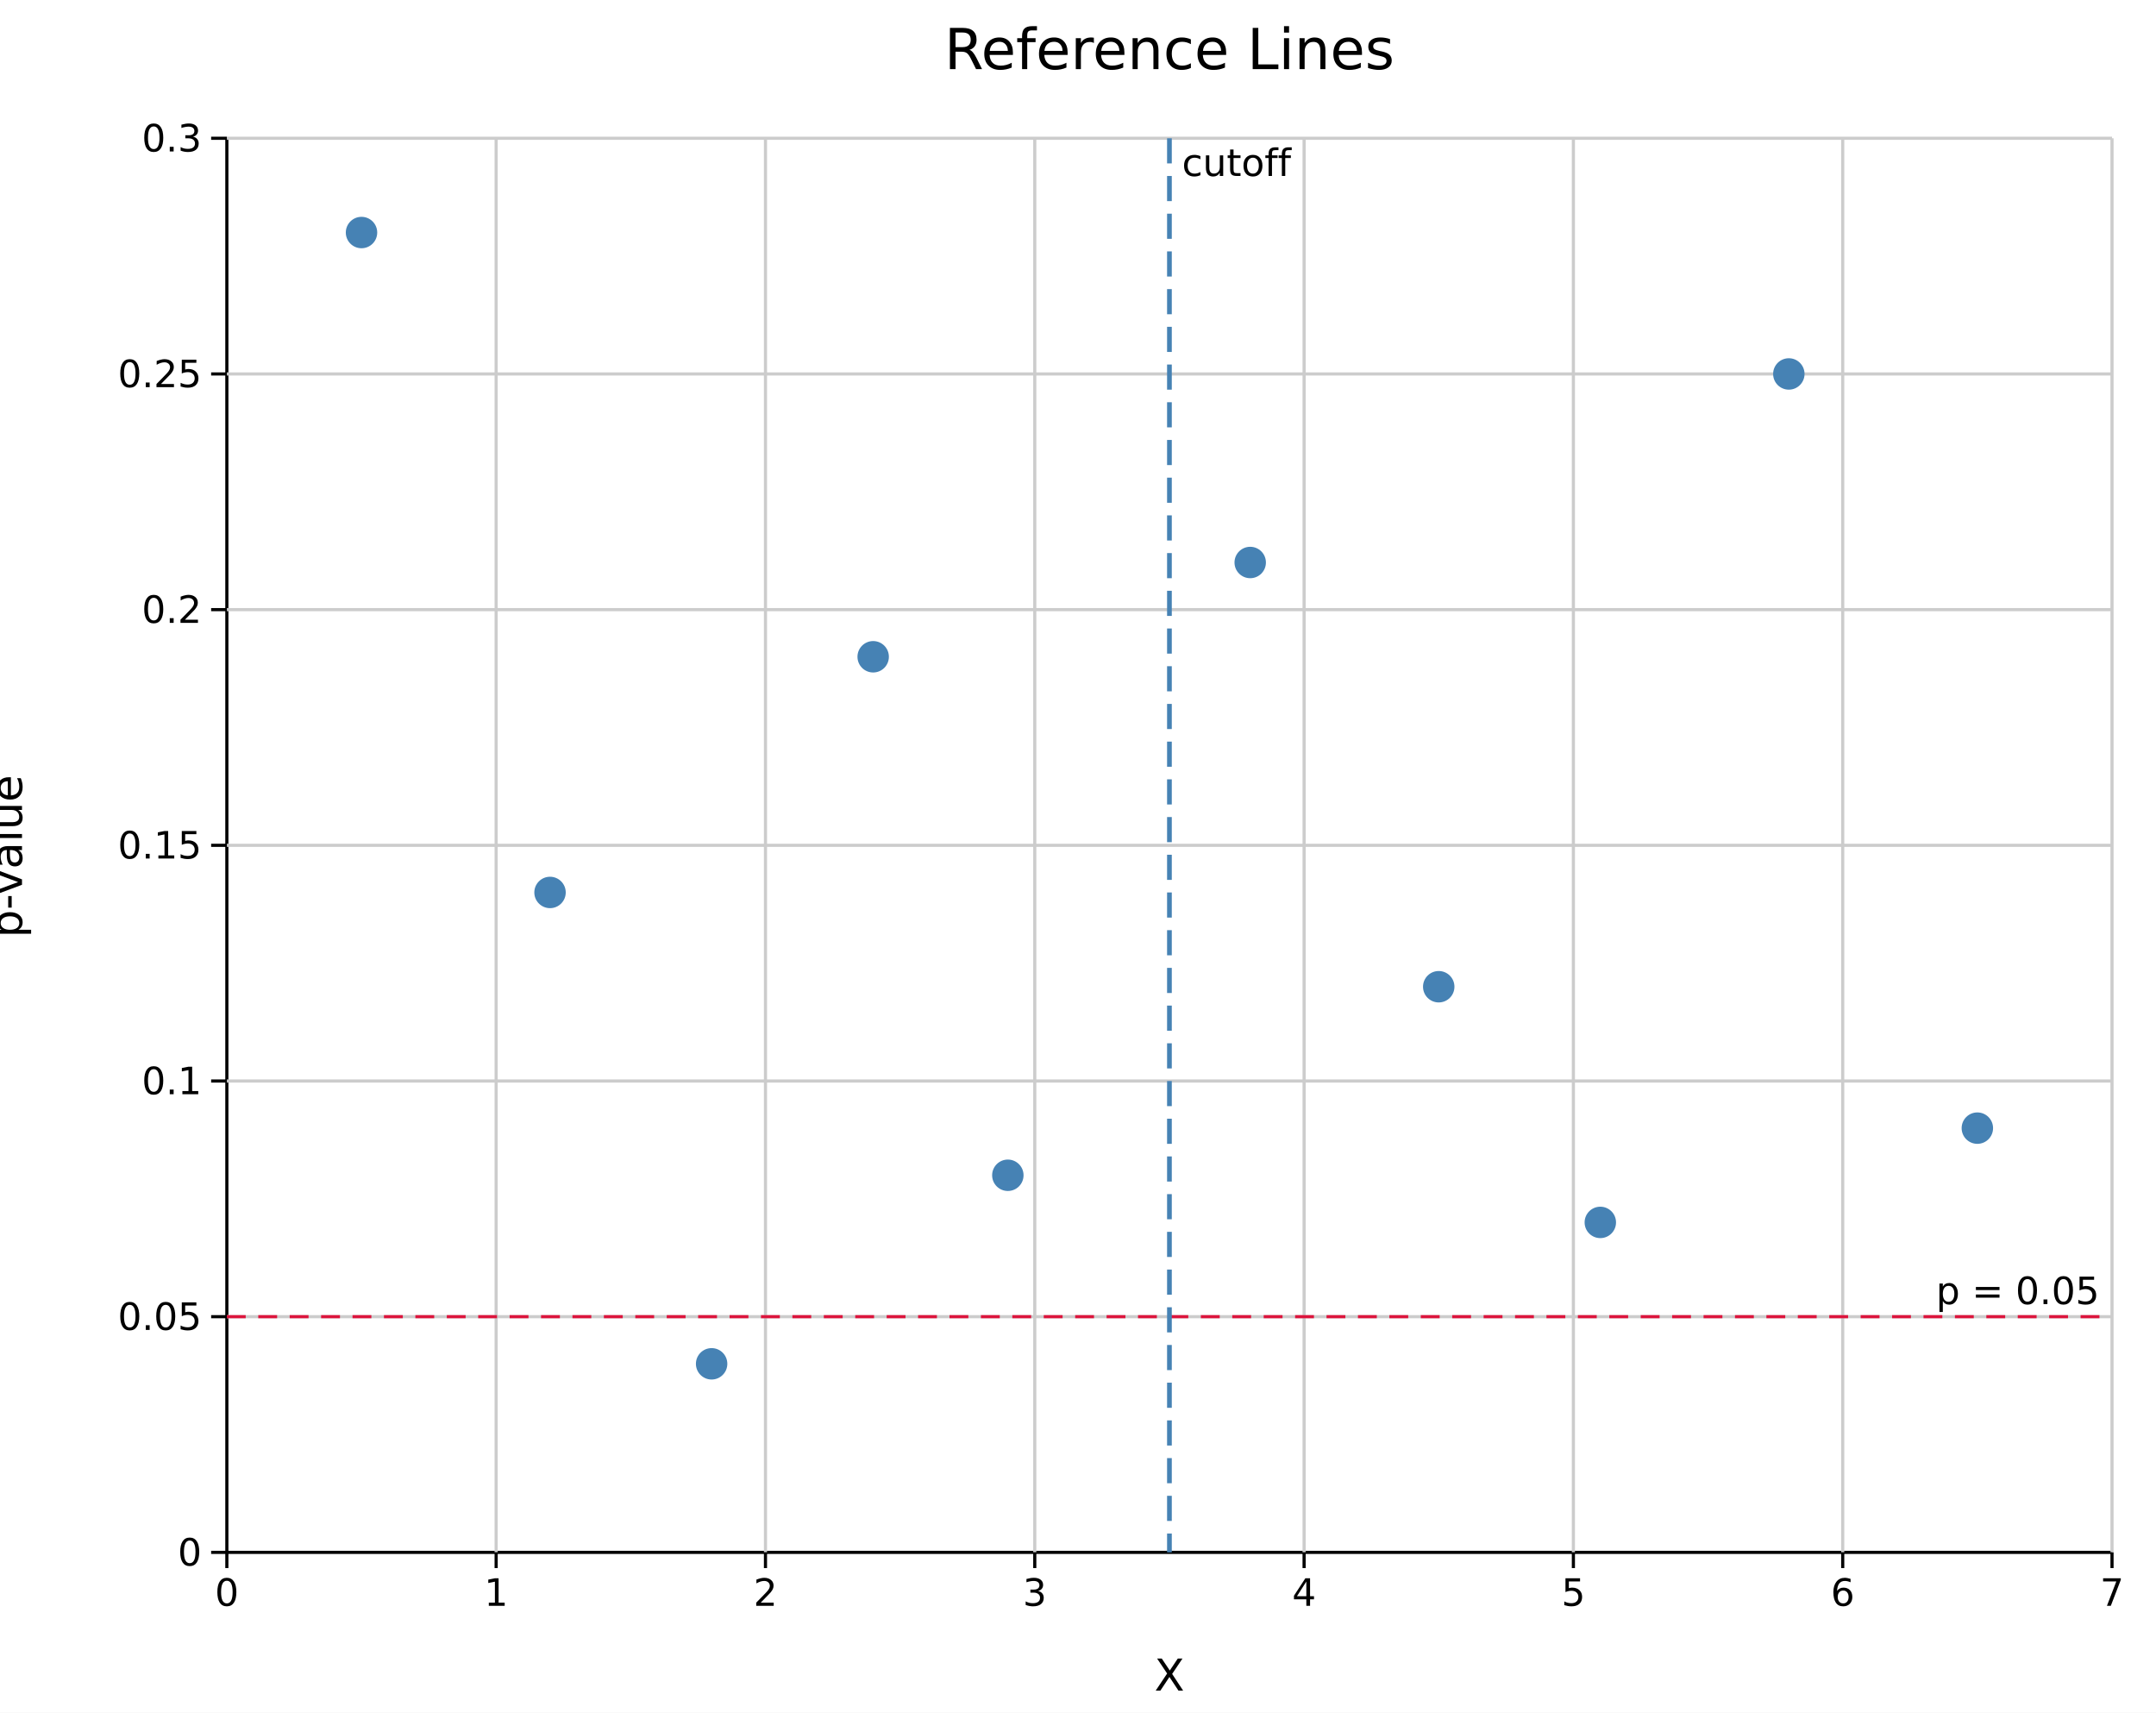
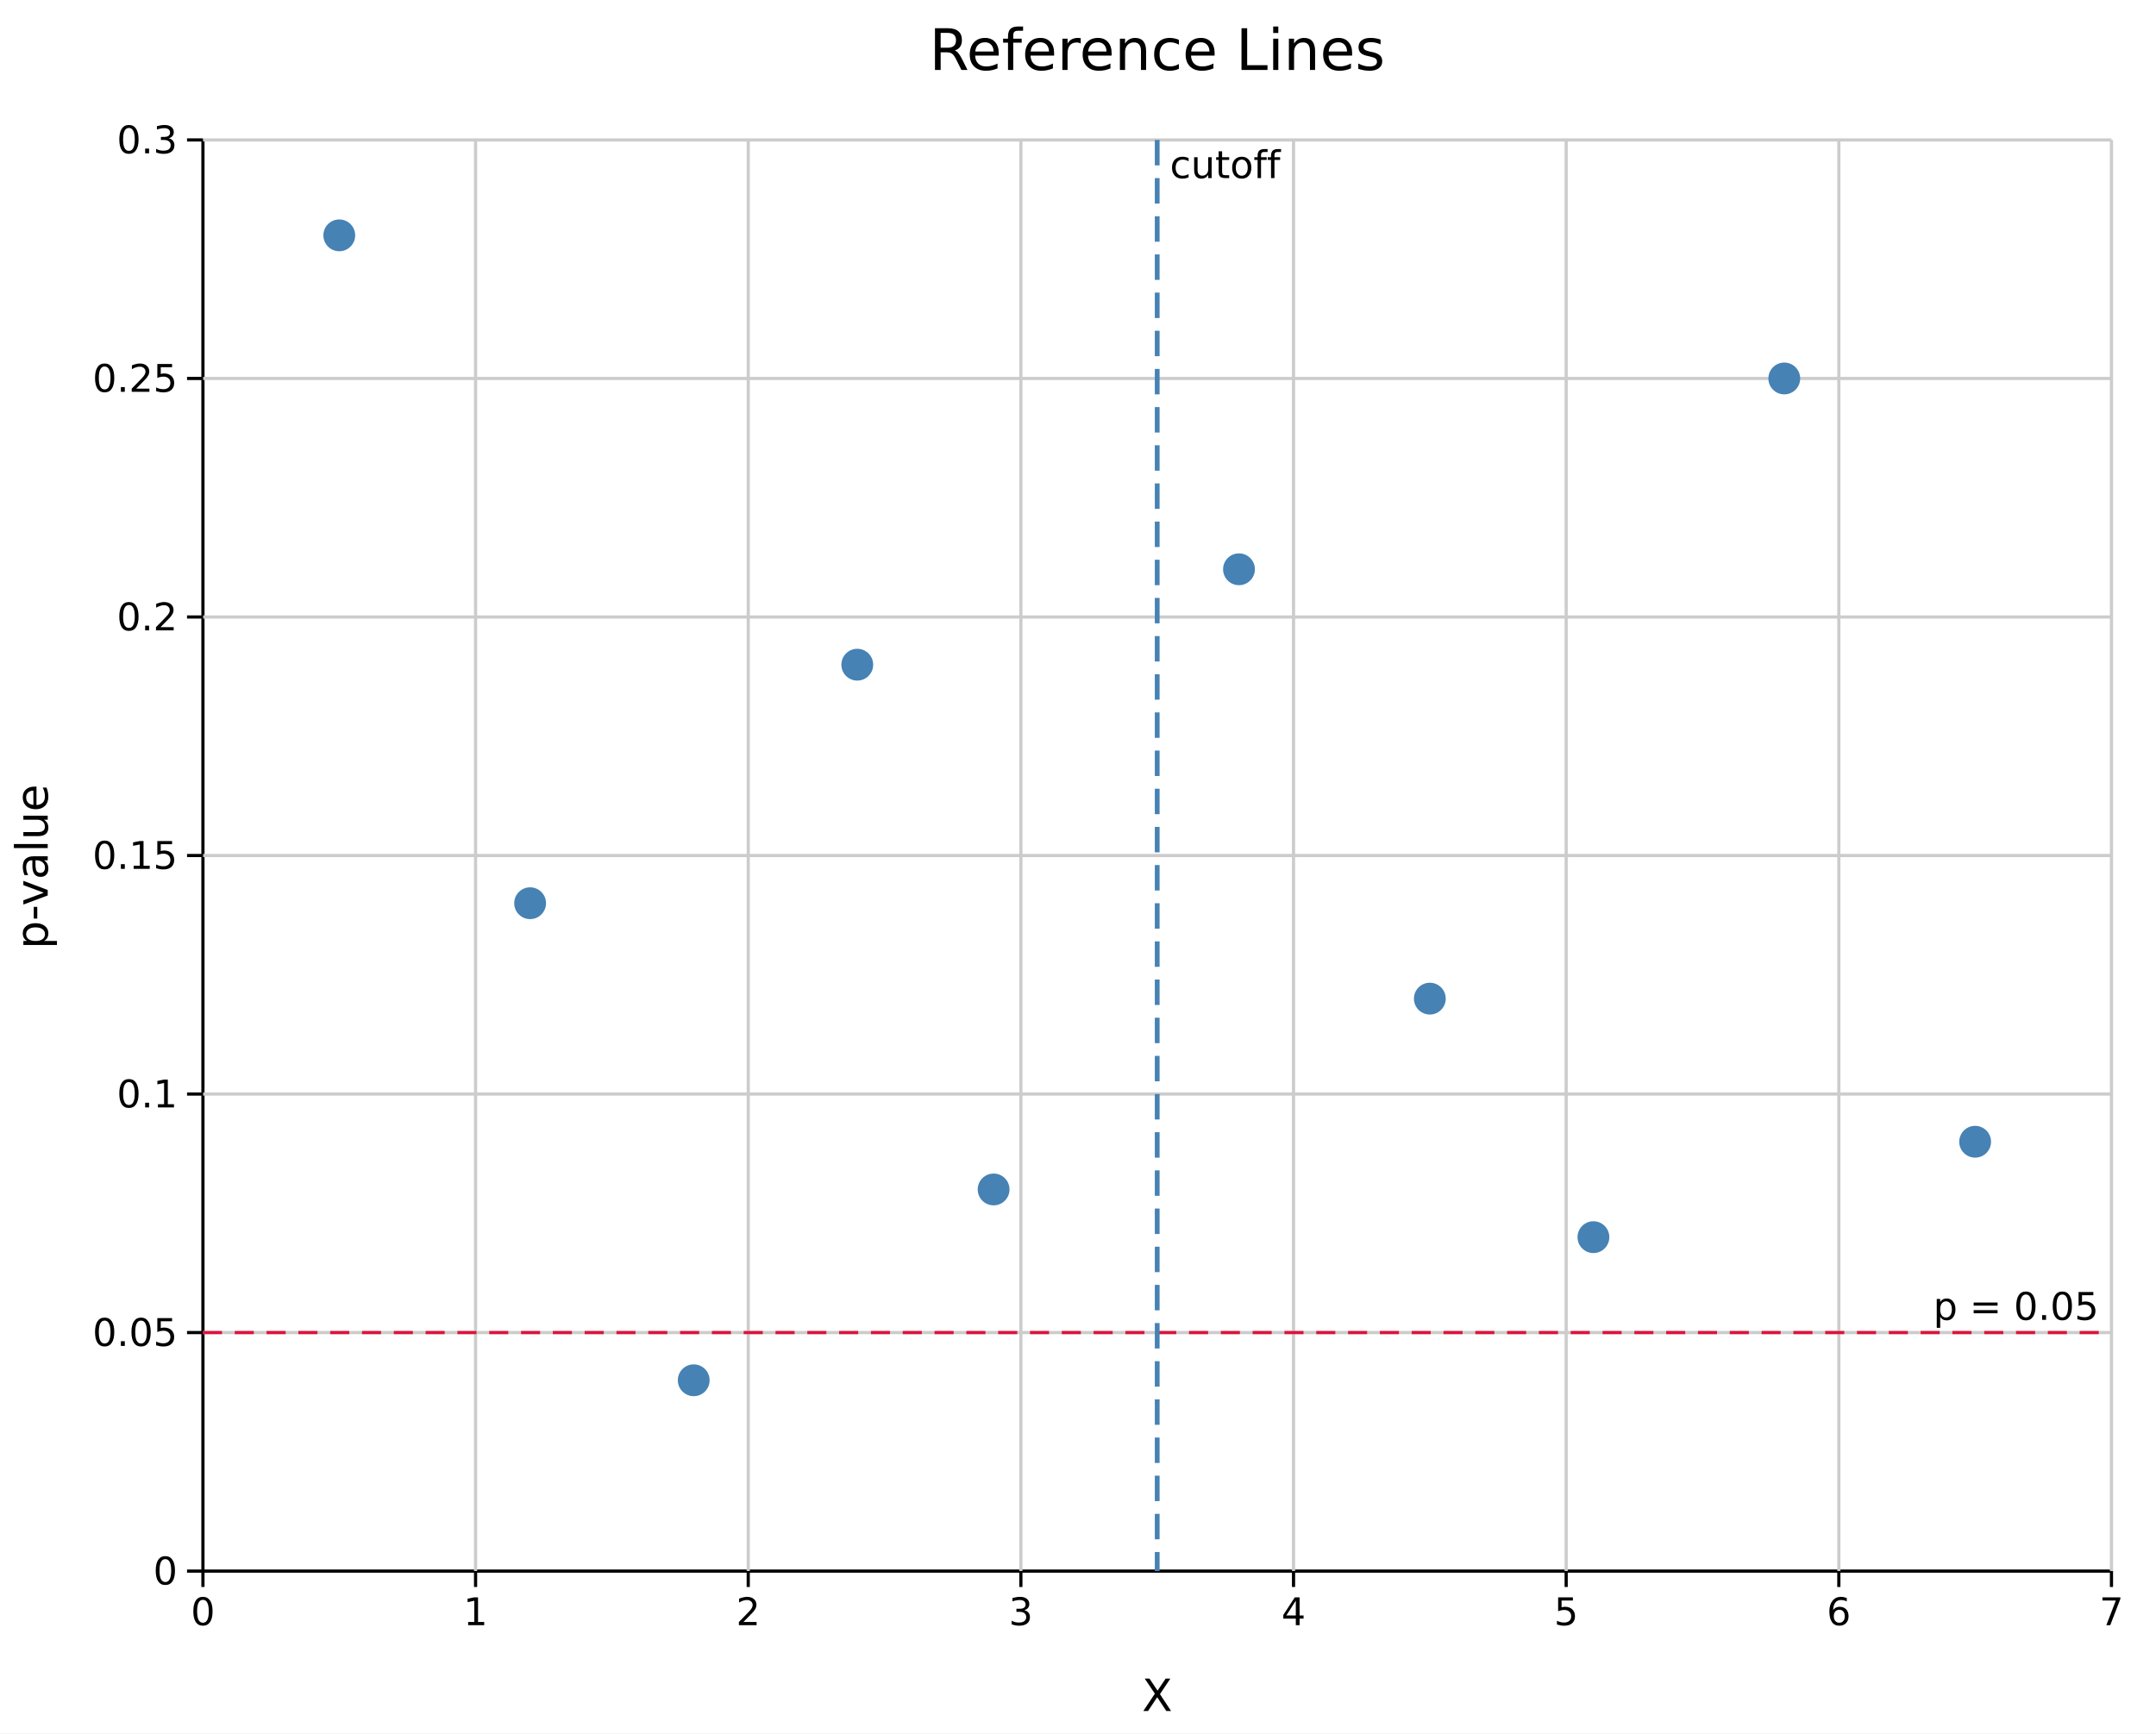
- <svg xmlns="http://www.w3.org/2000/svg" width="686.2" height="545" font-family="DejaVu Sans, Liberation Sans, Arial, sans-serif" fill="black">
+ <svg xmlns="http://www.w3.org/2000/svg" width="677.8" height="545" font-family="DejaVu Sans, Liberation Sans, Arial, sans-serif" fill="black">
  <rect width="100%" height="100%" fill="white" />
-   <line x1="72.2" y1="494" x2="672.2" y2="494" stroke="#000000" stroke-width="1" />
-   <line x1="72.2" y1="44" x2="72.2" y2="494" stroke="#000000" stroke-width="1" />
-   <line x1="157.91" y1="44" x2="157.91" y2="494" stroke="#cccccc" stroke-width="1" />
-   <line x1="243.63" y1="44" x2="243.63" y2="494" stroke="#cccccc" stroke-width="1" />
-   <line x1="329.34" y1="44" x2="329.34" y2="494" stroke="#cccccc" stroke-width="1" />
-   <line x1="415.06" y1="44" x2="415.06" y2="494" stroke="#cccccc" stroke-width="1" />
-   <line x1="500.77" y1="44" x2="500.77" y2="494" stroke="#cccccc" stroke-width="1" />
-   <line x1="586.49" y1="44" x2="586.49" y2="494" stroke="#cccccc" stroke-width="1" />
-   <line x1="672.2" y1="44" x2="672.2" y2="494" stroke="#cccccc" stroke-width="1" />
-   <line x1="72.2" y1="419" x2="672.2" y2="419" stroke="#cccccc" stroke-width="1" />
-   <line x1="72.2" y1="344" x2="672.2" y2="344" stroke="#cccccc" stroke-width="1" />
-   <line x1="72.2" y1="269" x2="672.2" y2="269" stroke="#cccccc" stroke-width="1" />
-   <line x1="72.2" y1="194" x2="672.2" y2="194" stroke="#cccccc" stroke-width="1" />
-   <line x1="72.2" y1="119" x2="672.2" y2="119" stroke="#cccccc" stroke-width="1" />
-   <line x1="72.2" y1="44" x2="672.2" y2="44" stroke="#cccccc" stroke-width="1" />
-   <line x1="72.2" y1="494" x2="72.2" y2="499" stroke="#000000" stroke-width="1" />
-   <text x="72.2" y="511" font-size="12" text-anchor="middle">0</text>
-   <line x1="157.91" y1="494" x2="157.91" y2="499" stroke="#000000" stroke-width="1" />
-   <text x="157.91" y="511" font-size="12" text-anchor="middle">1</text>
-   <line x1="243.63" y1="494" x2="243.63" y2="499" stroke="#000000" stroke-width="1" />
-   <text x="243.63" y="511" font-size="12" text-anchor="middle">2</text>
-   <line x1="329.34" y1="494" x2="329.34" y2="499" stroke="#000000" stroke-width="1" />
-   <text x="329.34" y="511" font-size="12" text-anchor="middle">3</text>
-   <line x1="415.06" y1="494" x2="415.06" y2="499" stroke="#000000" stroke-width="1" />
-   <text x="415.06" y="511" font-size="12" text-anchor="middle">4</text>
-   <line x1="500.77" y1="494" x2="500.77" y2="499" stroke="#000000" stroke-width="1" />
-   <text x="500.77" y="511" font-size="12" text-anchor="middle">5</text>
-   <line x1="586.49" y1="494" x2="586.49" y2="499" stroke="#000000" stroke-width="1" />
-   <text x="586.49" y="511" font-size="12" text-anchor="middle">6</text>
-   <line x1="672.2" y1="494" x2="672.2" y2="499" stroke="#000000" stroke-width="1" />
-   <text x="672.2" y="511" font-size="12" text-anchor="middle">7</text>
-   <line x1="67.2" y1="494" x2="72.2" y2="494" stroke="#000000" stroke-width="1" />
-   <text x="64.2" y="498.2" font-size="12" text-anchor="end">0</text>
-   <line x1="67.2" y1="419" x2="72.2" y2="419" stroke="#000000" stroke-width="1" />
-   <text x="64.2" y="423.2" font-size="12" text-anchor="end">0.05</text>
-   <line x1="67.2" y1="344" x2="72.2" y2="344" stroke="#000000" stroke-width="1" />
-   <text x="64.2" y="348.2" font-size="12" text-anchor="end">0.1</text>
-   <line x1="67.2" y1="269" x2="72.2" y2="269" stroke="#000000" stroke-width="1" />
-   <text x="64.2" y="273.2" font-size="12" text-anchor="end">0.15</text>
-   <line x1="67.2" y1="194" x2="72.2" y2="194" stroke="#000000" stroke-width="1" />
-   <text x="64.2" y="198.2" font-size="12" text-anchor="end">0.2</text>
-   <line x1="67.2" y1="119" x2="72.2" y2="119" stroke="#000000" stroke-width="1" />
-   <text x="64.2" y="123.2" font-size="12" text-anchor="end">0.25</text>
-   <line x1="67.2" y1="44" x2="72.2" y2="44" stroke="#000000" stroke-width="1" />
-   <text x="64.2" y="48.2" font-size="12" text-anchor="end">0.3</text>
-   <text x="372.2" y="538" font-size="14" text-anchor="middle">X</text>
-   <text x="7" y="272.5" font-size="14" text-anchor="middle" transform="rotate(-90,7,272.5)">p-value</text>
-   <text x="372.2" y="22" font-size="18" text-anchor="middle">Reference Lines</text>
-   <circle cx="115.06" cy="74" r="5" fill="#4682b4" />
-   <circle cx="175.06" cy="284" r="5" fill="#4682b4" />
-   <circle cx="226.49" cy="434" r="5" fill="#4682b4" />
-   <circle cx="277.91" cy="209" r="5" fill="#4682b4" />
-   <circle cx="320.77" cy="374" r="5" fill="#4682b4" />
-   <circle cx="397.91" cy="179" r="5" fill="#4682b4" />
-   <circle cx="457.91" cy="314" r="5" fill="#4682b4" />
-   <circle cx="509.34" cy="389" r="5" fill="#4682b4" />
-   <circle cx="569.34" cy="119" r="5" fill="#4682b4" />
-   <circle cx="629.34" cy="359" r="5" fill="#4682b4" />
-   <line x1="72.2" y1="419" x2="672.2" y2="419" stroke="#dc143c" stroke-width="1" stroke-dasharray="6 4" />
-   <text x="668.2" y="415" font-size="12" text-anchor="end">p = 0.05</text>
-   <line x1="372.2" y1="44" x2="372.2" y2="494" stroke="#4682b4" stroke-width="1.5" stroke-dasharray="8 4" />
-   <text x="376.2" y="56" font-size="12" text-anchor="start">cutoff</text>
+   <line x1="63.8" y1="494" x2="663.8" y2="494" stroke="#000000" stroke-width="1" />
+   <line x1="63.8" y1="44" x2="63.8" y2="494" stroke="#000000" stroke-width="1" />
+   <line x1="149.51" y1="44" x2="149.51" y2="494" stroke="#cccccc" stroke-width="1" />
+   <line x1="235.23" y1="44" x2="235.23" y2="494" stroke="#cccccc" stroke-width="1" />
+   <line x1="320.94" y1="44" x2="320.94" y2="494" stroke="#cccccc" stroke-width="1" />
+   <line x1="406.66" y1="44" x2="406.66" y2="494" stroke="#cccccc" stroke-width="1" />
+   <line x1="492.37" y1="44" x2="492.37" y2="494" stroke="#cccccc" stroke-width="1" />
+   <line x1="578.09" y1="44" x2="578.09" y2="494" stroke="#cccccc" stroke-width="1" />
+   <line x1="663.8" y1="44" x2="663.8" y2="494" stroke="#cccccc" stroke-width="1" />
+   <line x1="63.8" y1="419" x2="663.8" y2="419" stroke="#cccccc" stroke-width="1" />
+   <line x1="63.8" y1="344" x2="663.8" y2="344" stroke="#cccccc" stroke-width="1" />
+   <line x1="63.8" y1="269" x2="663.8" y2="269" stroke="#cccccc" stroke-width="1" />
+   <line x1="63.8" y1="194" x2="663.8" y2="194" stroke="#cccccc" stroke-width="1" />
+   <line x1="63.8" y1="119" x2="663.8" y2="119" stroke="#cccccc" stroke-width="1" />
+   <line x1="63.8" y1="44" x2="663.8" y2="44" stroke="#cccccc" stroke-width="1" />
+   <line x1="63.8" y1="494" x2="63.8" y2="499" stroke="#000000" stroke-width="1" />
+   <text x="63.8" y="511" font-size="12" text-anchor="middle">0</text>
+   <line x1="149.51" y1="494" x2="149.51" y2="499" stroke="#000000" stroke-width="1" />
+   <text x="149.51" y="511" font-size="12" text-anchor="middle">1</text>
+   <line x1="235.23" y1="494" x2="235.23" y2="499" stroke="#000000" stroke-width="1" />
+   <text x="235.23" y="511" font-size="12" text-anchor="middle">2</text>
+   <line x1="320.94" y1="494" x2="320.94" y2="499" stroke="#000000" stroke-width="1" />
+   <text x="320.94" y="511" font-size="12" text-anchor="middle">3</text>
+   <line x1="406.66" y1="494" x2="406.66" y2="499" stroke="#000000" stroke-width="1" />
+   <text x="406.66" y="511" font-size="12" text-anchor="middle">4</text>
+   <line x1="492.37" y1="494" x2="492.37" y2="499" stroke="#000000" stroke-width="1" />
+   <text x="492.37" y="511" font-size="12" text-anchor="middle">5</text>
+   <line x1="578.09" y1="494" x2="578.09" y2="499" stroke="#000000" stroke-width="1" />
+   <text x="578.09" y="511" font-size="12" text-anchor="middle">6</text>
+   <line x1="663.8" y1="494" x2="663.8" y2="499" stroke="#000000" stroke-width="1" />
+   <text x="663.8" y="511" font-size="12" text-anchor="middle">7</text>
+   <line x1="58.8" y1="494" x2="63.8" y2="494" stroke="#000000" stroke-width="1" />
+   <text x="55.8" y="498.2" font-size="12" text-anchor="end">0</text>
+   <line x1="58.8" y1="419" x2="63.8" y2="419" stroke="#000000" stroke-width="1" />
+   <text x="55.8" y="423.2" font-size="12" text-anchor="end">0.05</text>
+   <line x1="58.8" y1="344" x2="63.8" y2="344" stroke="#000000" stroke-width="1" />
+   <text x="55.8" y="348.2" font-size="12" text-anchor="end">0.1</text>
+   <line x1="58.8" y1="269" x2="63.8" y2="269" stroke="#000000" stroke-width="1" />
+   <text x="55.8" y="273.2" font-size="12" text-anchor="end">0.15</text>
+   <line x1="58.8" y1="194" x2="63.8" y2="194" stroke="#000000" stroke-width="1" />
+   <text x="55.8" y="198.2" font-size="12" text-anchor="end">0.2</text>
+   <line x1="58.8" y1="119" x2="63.8" y2="119" stroke="#000000" stroke-width="1" />
+   <text x="55.8" y="123.2" font-size="12" text-anchor="end">0.25</text>
+   <line x1="58.8" y1="44" x2="63.8" y2="44" stroke="#000000" stroke-width="1" />
+   <text x="55.8" y="48.2" font-size="12" text-anchor="end">0.3</text>
+   <text x="363.8" y="538" font-size="14" text-anchor="middle">X</text>
+   <text x="15" y="272.5" font-size="14" text-anchor="middle" transform="rotate(-90,15,272.5)">p-value</text>
+   <text x="363.8" y="22" font-size="18" text-anchor="middle">Reference Lines</text>
+   <circle cx="106.66" cy="74" r="5" fill="#4682b4" />
+   <circle cx="166.66" cy="284" r="5" fill="#4682b4" />
+   <circle cx="218.09" cy="434" r="5" fill="#4682b4" />
+   <circle cx="269.51" cy="209" r="5" fill="#4682b4" />
+   <circle cx="312.37" cy="374" r="5" fill="#4682b4" />
+   <circle cx="389.51" cy="179" r="5" fill="#4682b4" />
+   <circle cx="449.51" cy="314" r="5" fill="#4682b4" />
+   <circle cx="500.94" cy="389" r="5" fill="#4682b4" />
+   <circle cx="560.94" cy="119" r="5" fill="#4682b4" />
+   <circle cx="620.94" cy="359" r="5" fill="#4682b4" />
+   <line x1="63.8" y1="419" x2="663.8" y2="419" stroke="#dc143c" stroke-width="1" stroke-dasharray="6 4" />
+   <text x="659.8" y="415" font-size="12" text-anchor="end">p = 0.05</text>
+   <line x1="363.8" y1="44" x2="363.8" y2="494" stroke="#4682b4" stroke-width="1.5" stroke-dasharray="8 4" />
+   <text x="367.8" y="56" font-size="12" text-anchor="start">cutoff</text>
</svg>
